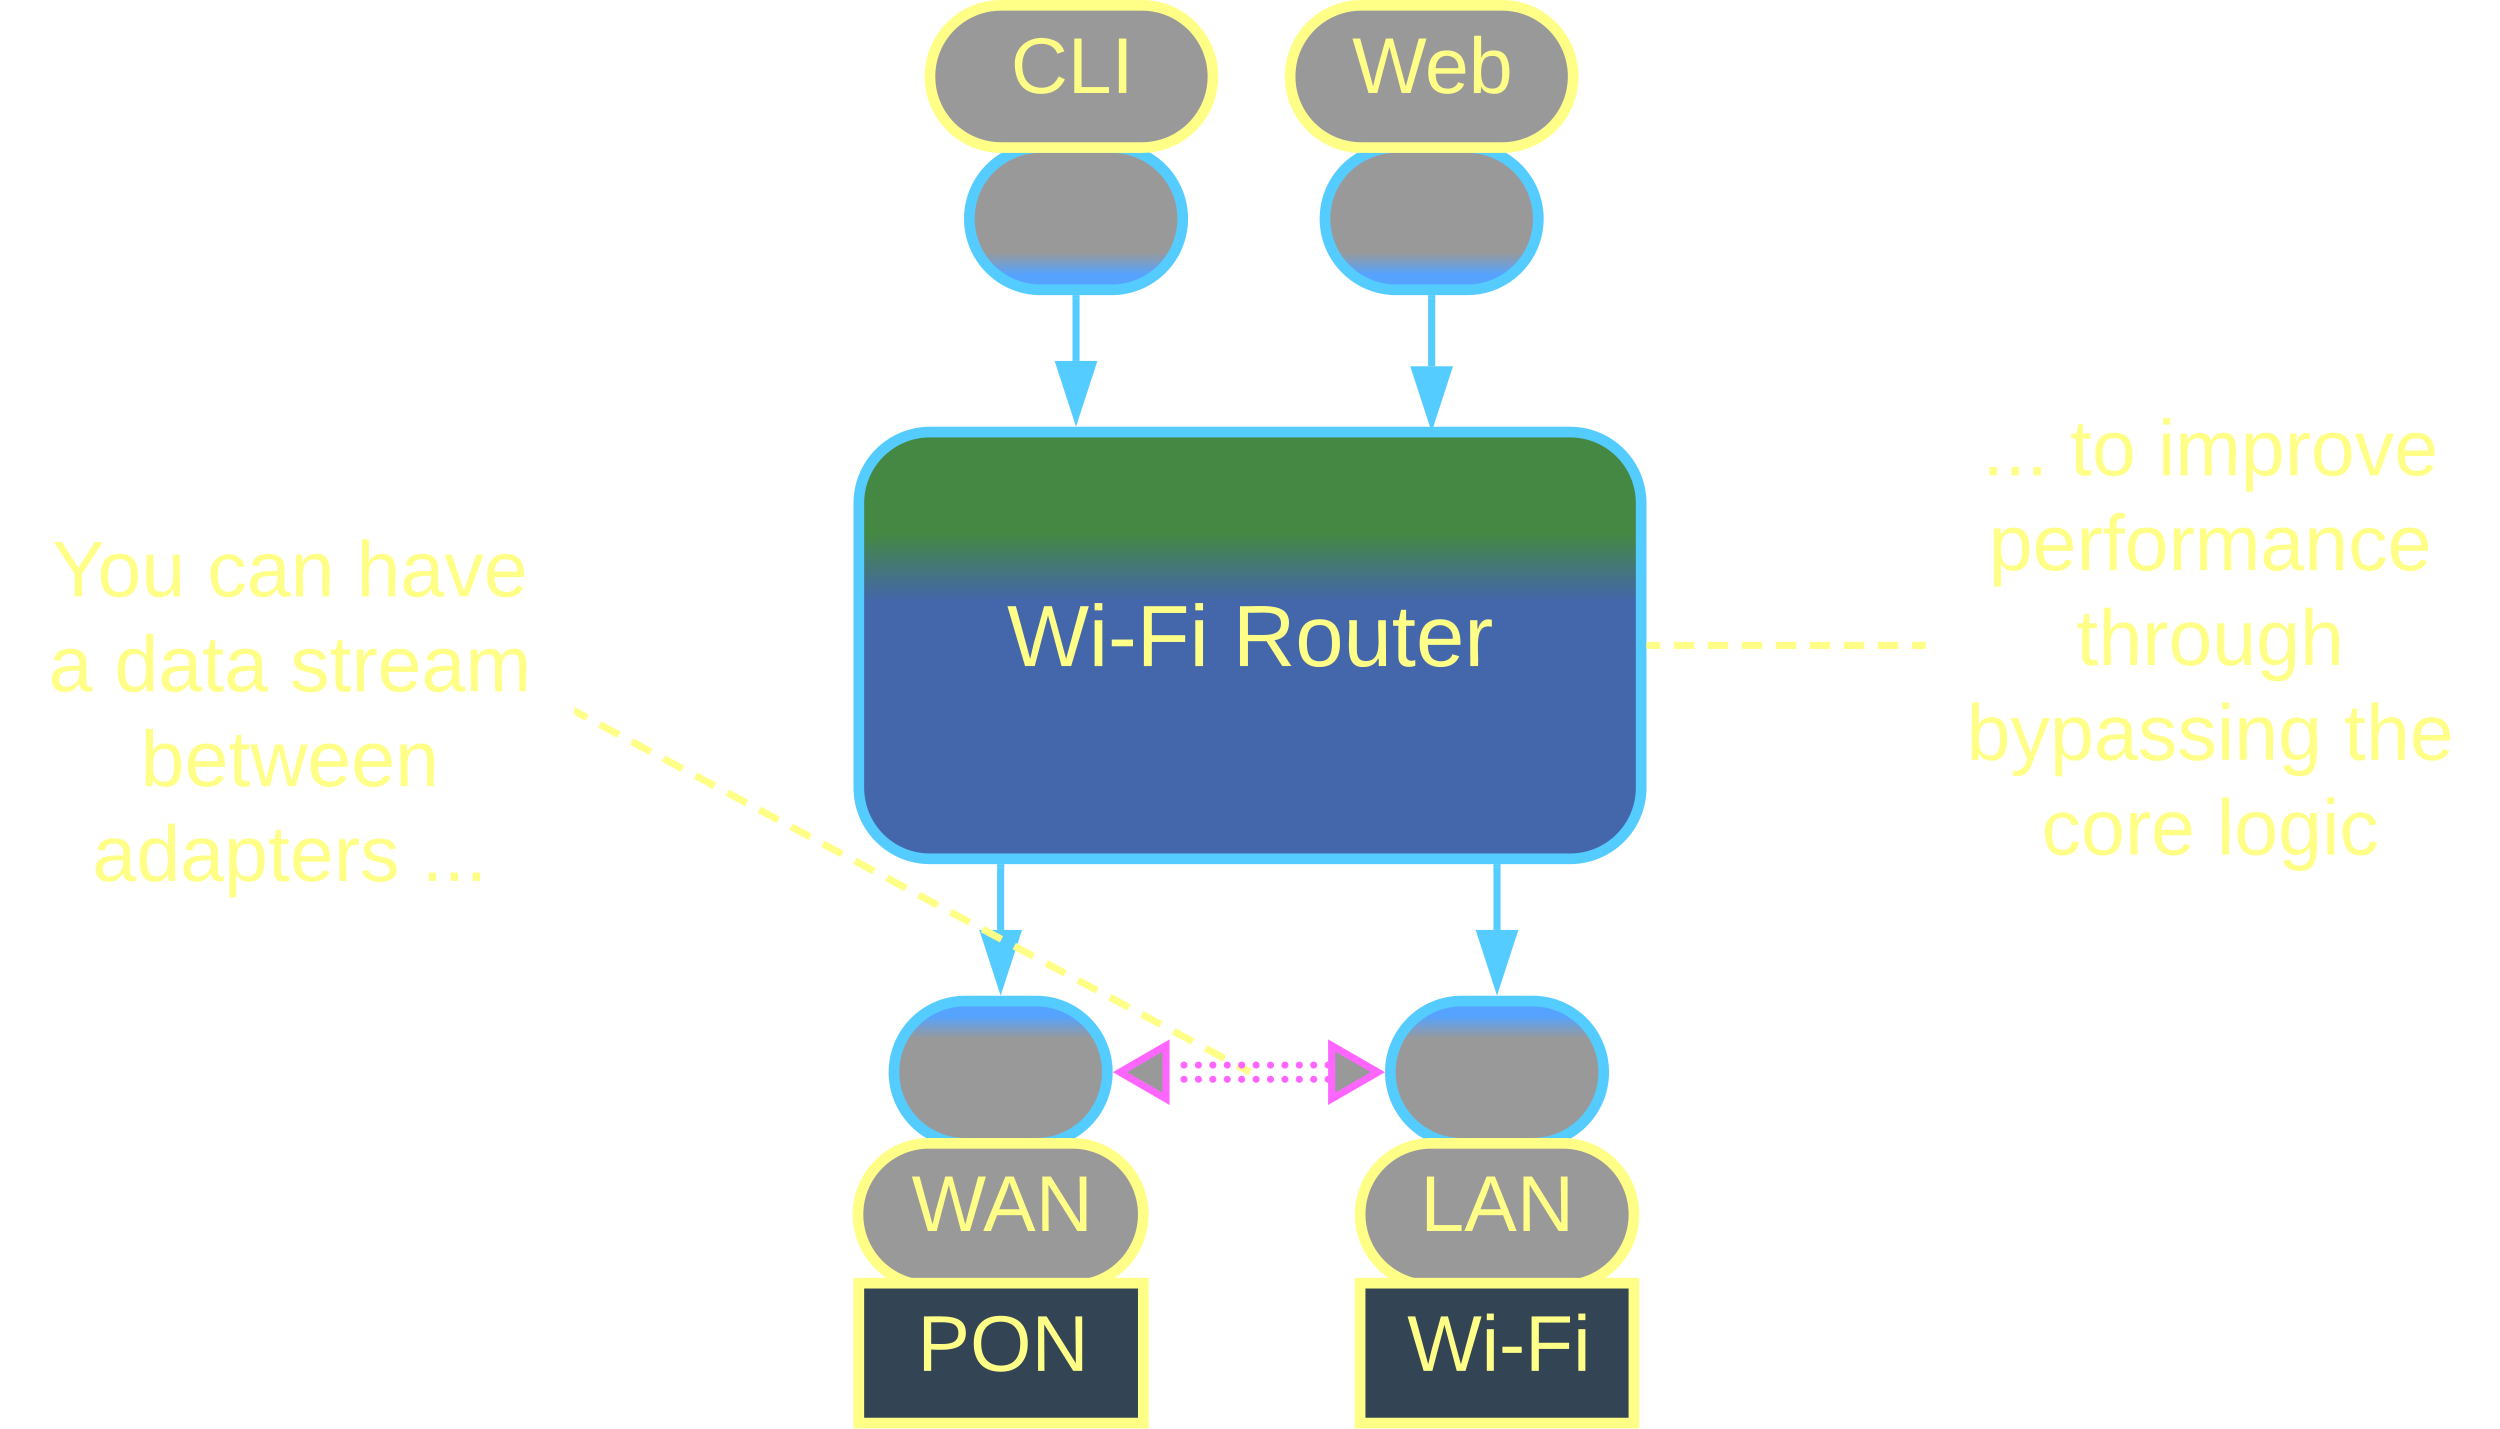
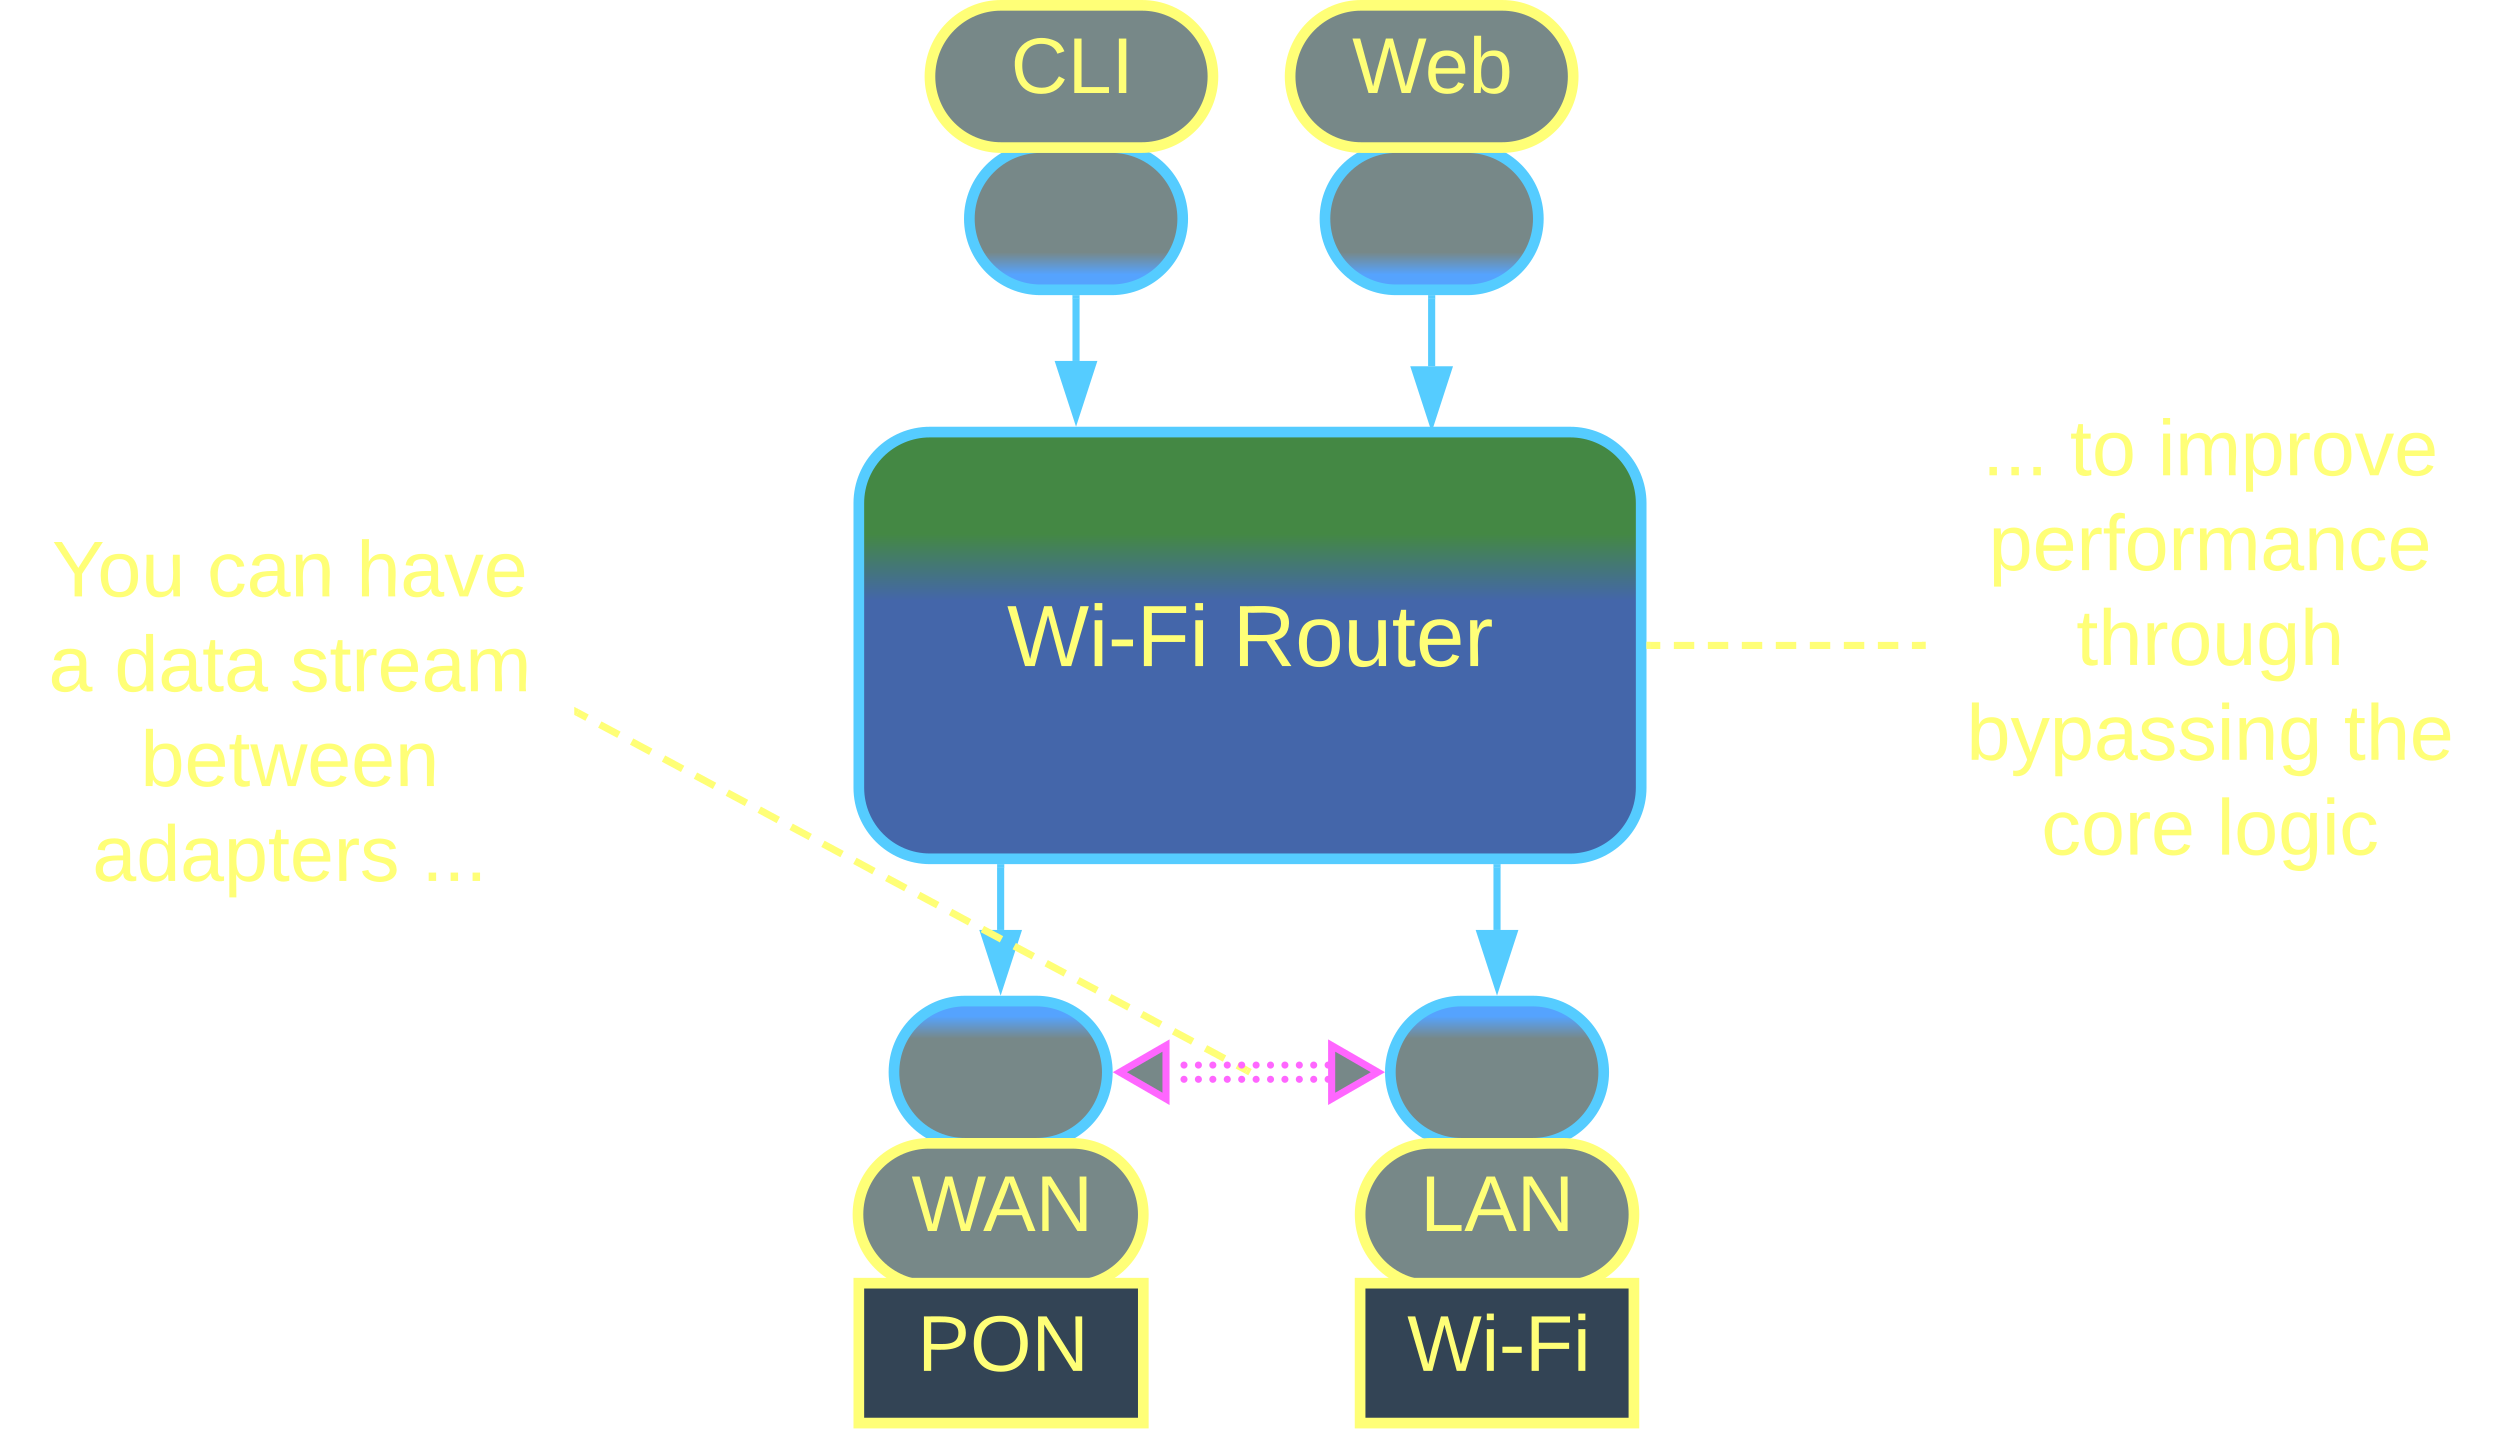
<svg xmlns="http://www.w3.org/2000/svg" xmlns:ns1="lucid" xmlns:xlink="http://www.w3.org/1999/xlink" width="703" height="401.67">
  <g transform="translate(-318.5 -378.5)" ns1:page-tab-id="0_0">
    <path d="M560 520a20 20 0 0 1 20-20h180a20 20 0 0 1 20 20v80a20 20 0 0 1-20 20H580a20 20 0 0 1-20-20z" stroke="#5cf" stroke-width="3" fill="url(#a)" />
    <use xlink:href="#b" transform="matrix(1,0,0,1,565,505) translate(36.65741 60.80556)" />
    <use xlink:href="#c" transform="matrix(1,0,0,1,565,505) translate(100.1451 60.80556)" />
    <path d="M599.88 622.5V640" stroke="#5cf" stroke-width="2" fill="none" />
    <path d="M600.86 622.53h-1.96v-1.03h1.96z" stroke="#5cf" stroke-width=".05" fill="#5cf" />
    <path d="M599.88 655.26L595.25 641h9.27z" stroke="#5cf" stroke-width="2" fill="#5cf" />
    <path d="M739.46 622.5V640" stroke="#5cf" stroke-width="2" fill="none" />
    <path d="M740.44 622.53h-1.95v-1.03h1.94z" stroke="#5cf" stroke-width=".05" fill="#5cf" />
    <path d="M739.46 655.26L734.83 641h9.27z" stroke="#5cf" stroke-width="2" fill="#5cf" />
    <path d="M569.88 680a20 20 0 0 1 20-20h20a20 20 0 0 1 20 20 20 20 0 0 1-20 20h-20a20 20 0 0 1-20-20z" stroke="#5cf" stroke-width="3" fill="url(#d)" transform="matrix(-1,1.2246467991473532e-16,-1.2246467991473532e-16,-1,1199.761,1360)" />
    <path d="M709.46 680a20 20 0 0 1 20-20h20a20 20 0 0 1 20 20 20 20 0 0 1-20 20h-20a20 20 0 0 1-20-20z" stroke="#5cf" stroke-width="3" fill="url(#e)" transform="matrix(-1,1.2246467991473532e-16,-1.2246467991473532e-16,-1,1478.925,1360)" />
-     <path d="M640 720a20 20 0 0 1-20 20h-40.24a20 20 0 0 1-20-20 20 20 0 0 1 20-20H620a20 20 0 0 1 20 20z" stroke="#ff8" stroke-width="3" fill="#999" />
+     <path d="M640 720a20 20 0 0 1-20 20h-40.24a20 20 0 0 1-20-20 20 20 0 0 1 20-20H620a20 20 0 0 1 20 20z" stroke="#ff7" stroke-width="3" fill="#788" />
    <use xlink:href="#f" transform="matrix(1,-2.4492935982947064e-16,2.4492935982947064e-16,1,564.761,705) translate(10.04204 19.65278)" />
-     <path d="M777.97 720a20 20 0 0 1-20 20h-37a20 20 0 0 1-20-20 20 20 0 0 1 20-20h37a20 20 0 0 1 20 20z" stroke="#ff8" stroke-width="3" fill="#999" />
+     <path d="M777.97 720a20 20 0 0 1-20 20h-37a20 20 0 0 1-20-20 20 20 0 0 1 20-20h37a20 20 0 0 1 20 20z" stroke="#ff7" stroke-width="3" fill="#788" />
    <use xlink:href="#g" transform="matrix(1,-2.4492935982947064e-16,2.4492935982947064e-16,1,705.956,705) translate(11.93093 19.65278)" />
    <path d="M591.08 440a20 20 0 0 1 20-20h20a20 20 0 0 1 20 20 20 20 0 0 1-20 20h-20a20 20 0 0 1-20-20z" stroke="#5cf" stroke-width="3" fill="url(#h)" />
-     <path d="M580 400a20 20 0 0 1 20-20h39.58a20 20 0 0 1 20 20 20 20 0 0 1-20 20H600a20 20 0 0 1-20-20z" stroke="#ff8" stroke-width="3" fill="#999" />
+     <path d="M580 400a20 20 0 0 1 20-20h39.58a20 20 0 0 1 20 20 20 20 0 0 1-20 20H600a20 20 0 0 1-20-20z" stroke="#ff7" stroke-width="3" fill="#788" />
    <use xlink:href="#i" transform="matrix(1,0,0,1,585,385) translate(17.75191 19.65278)" />
    <path d="M621.08 462.5V480" stroke="#5cf" stroke-width="2" fill="none" />
    <path d="M622.05 462.53h-1.95v-1.03h1.95z" stroke="#5cf" stroke-width=".05" fill="#5cf" />
    <path d="M621.08 495.26L616.44 481h9.27z" stroke="#5cf" stroke-width="2" fill="#5cf" />
-     <path d="M560 739.33h80v39.34h-80z" stroke="#ff8" stroke-width="3" fill="#345" />
+     <path d="M560 739.33h80v39.34h-80z" stroke="#ff7" stroke-width="3" fill="#345" />
    <use xlink:href="#j" transform="matrix(1,0,0,1,565,744.3333) translate(11.45679 19.65278)" />
-     <path d="M700.96 739.33h77v39.34h-77z" stroke="#ff8" stroke-width="3" fill="#345" />
+     <path d="M700.96 739.33h77v39.34h-77z" stroke="#ff7" stroke-width="3" fill="#345" />
    <use xlink:href="#k" transform="matrix(1,0,0,1,705.956,744.3333) translate(8.228395 19.65278)" />
-     <path d="M320 506a6 6 0 0 1 6-6h148a6 6 0 0 1 6 6v148a6 6 0 0 1-6 6H326a6 6 0 0 1-6-6z" stroke="#ff8" stroke-opacity="0" stroke-width="3" fill="#999" fill-opacity="0" />
+     <path d="M320 506a6 6 0 0 1 6-6h148a6 6 0 0 1 6 6v148a6 6 0 0 1-6 6H326a6 6 0 0 1-6-6z" stroke="#ff7" stroke-opacity="0" stroke-width="3" fill="#788" fill-opacity="0" />
    <use xlink:href="#l" transform="matrix(1,0,0,1,325,505) translate(8.117284 41.21528)" />
    <use xlink:href="#m" transform="matrix(1,0,0,1,325,505) translate(51.75926 41.21528)" />
    <use xlink:href="#n" transform="matrix(1,0,0,1,325,505) translate(93.73457 41.21528)" />
    <use xlink:href="#o" transform="matrix(1,0,0,1,325,505) translate(7.160494 67.88194)" />
    <use xlink:href="#p" transform="matrix(1,0,0,1,325,505) translate(25.67901 67.88194)" />
    <use xlink:href="#q" transform="matrix(1,0,0,1,325,505) translate(75.06173 67.88194)" />
    <use xlink:href="#r" transform="matrix(1,0,0,1,325,505) translate(33.05556 94.54861)" />
    <use xlink:href="#s" transform="matrix(1,0,0,1,325,505) translate(19.47531 121.2153)" />
    <use xlink:href="#t" transform="matrix(1,0,0,1,325,505) translate(112.0062 121.2153)" />
-     <path d="M480.88 578.87l2.7 1.44m3.58 1.93l5.38 2.87m3.58 1.92l5.38 2.88m3.58 1.9l5.38 2.9m3.6 1.9l5.37 2.88m3.58 1.92l5.4 2.88m3.58 1.9l5.37 2.9m3.6 1.9l5.37 2.88m3.58 1.92l5.38 2.88m3.6 1.9l5.36 2.9m3.6 1.9l5.37 2.88m3.6 1.92l5.37 2.88m3.6 1.9l5.36 2.9m3.6 1.9l5.37 2.88m3.58 1.92l5.38 2.87m3.6 1.93l5.37 2.88m3.58 1.92L627 657m3.57 1.92l5.38 2.87m3.6 1.9l5.37 2.9m3.58 1.9l5.38 2.88m3.6 1.92l5.36 2.87m3.6 1.92l2.68 1.43" stroke="#ff8" stroke-width="2" fill="none" />
-     <path d="M481.36 578.02l-.92 1.72-.44-.23v-2.2z" stroke="#ff8" stroke-width=".05" fill="#ff8" />
-     <path d="M669.1 679.52l.9.48" stroke="#ff8" stroke-width="2" fill="none" />
+     <path d="M480.88 578.87l2.7 1.44m3.58 1.93l5.38 2.87m3.58 1.92l5.38 2.88m3.58 1.9l5.38 2.9m3.6 1.9l5.37 2.88m3.58 1.92l5.4 2.88m3.58 1.9l5.37 2.9m3.6 1.9l5.37 2.88m3.58 1.92l5.38 2.88m3.6 1.9l5.36 2.9m3.6 1.9l5.37 2.88m3.6 1.92l5.37 2.88m3.6 1.9l5.36 2.9m3.6 1.9l5.37 2.88m3.58 1.92l5.38 2.87m3.6 1.93l5.37 2.88m3.58 1.92L627 657m3.57 1.92l5.38 2.87m3.6 1.9l5.37 2.9m3.58 1.9l5.38 2.88m3.6 1.92l5.36 2.87m3.6 1.92l2.68 1.43" stroke="#ff7" stroke-width="2" fill="none" />
+     <path d="M481.36 578.02l-.92 1.72-.44-.23v-2.2z" stroke="#ff7" stroke-width=".05" fill="#ff7" />
+     <path d="M669.1 679.52l.9.48" stroke="#ff7" stroke-width="2" fill="none" />
    <path d="M690.97 682a1 1 0 0 1 1-1 1 1 0 0 1 1 1 1 1 0 0 1-1 1 1 1 0 0 1-1-1m-4.06 0a1 1 0 0 1 1-1 1 1 0 0 1 1 1 1 1 0 0 1-1 1 1 1 0 0 1-1-1m-4.04 0a1 1 0 0 1 1-1 1 1 0 0 1 1 1 1 1 0 0 1-1 1 1 1 0 0 1-1-1m-4.05 0a1 1 0 0 1 1-1 1 1 0 0 1 1 1 1 1 0 0 1-1 1 1 1 0 0 1-1-1m-4.05 0a1 1 0 0 1 1-1 1 1 0 0 1 1 1 1 1 0 0 1-1 1 1 1 0 0 1-1-1m-4.05 0a1 1 0 0 1 1-1 1 1 0 0 1 1 1 1 1 0 0 1-1 1 1 1 0 0 1-1-1m-4.06 0a1 1 0 0 1 1-1 1 1 0 0 1 1 1 1 1 0 0 1-1 1 1 1 0 0 1-1-1m-4.05 0a1 1 0 0 1 1-1 1 1 0 0 1 1 1 1 1 0 0 1-1 1 1 1 0 0 1-1-1m-4.06 0a1 1 0 0 1 1-1 1 1 0 0 1 1 1 1 1 0 0 1-1 1 1 1 0 0 1-1-1m-4.06 0a1 1 0 0 1 1-1 1 1 0 0 1 1 1 1 1 0 0 1-1 1 1 1 0 0 1-1-1m-4.05 0a1 1 0 0 1 1-1 1 1 0 0 1 1 1 1 1 0 0 1-1 1 1 1 0 0 1-1-1M690.97 678a1 1 0 0 1 1-1 1 1 0 0 1 1 1 1 1 0 0 1-1 1 1 1 0 0 1-1-1m-4.06 0a1 1 0 0 1 1-1 1 1 0 0 1 1 1 1 1 0 0 1-1 1 1 1 0 0 1-1-1m-4.04 0a1 1 0 0 1 1-1 1 1 0 0 1 1 1 1 1 0 0 1-1 1 1 1 0 0 1-1-1m-4.05 0a1 1 0 0 1 1-1 1 1 0 0 1 1 1 1 1 0 0 1-1 1 1 1 0 0 1-1-1m-4.05 0a1 1 0 0 1 1-1 1 1 0 0 1 1 1 1 1 0 0 1-1 1 1 1 0 0 1-1-1m-4.05 0a1 1 0 0 1 1-1 1 1 0 0 1 1 1 1 1 0 0 1-1 1 1 1 0 0 1-1-1m-4.06 0a1 1 0 0 1 1-1 1 1 0 0 1 1 1 1 1 0 0 1-1 1 1 1 0 0 1-1-1m-4.05 0a1 1 0 0 1 1-1 1 1 0 0 1 1 1 1 1 0 0 1-1 1 1 1 0 0 1-1-1m-4.06 0a1 1 0 0 1 1-1 1 1 0 0 1 1 1 1 1 0 0 1-1 1 1 1 0 0 1-1-1m-4.06 0a1 1 0 0 1 1-1 1 1 0 0 1 1 1 1 1 0 0 1-1 1 1 1 0 0 1-1-1m-4.05 0a1 1 0 0 1 1-1 1 1 0 0 1 1 1 1 1 0 0 1-1 1 1 1 0 0 1-1-1" fill="#f6f" />
-     <path d="M705.96 680l-13 7.5v-15zM633.4 680l12.98-7.5v15z" stroke="#f6f" stroke-width="2" fill="#999" />
+     <path d="M705.96 680l-13 7.5v-15zM633.4 680l12.98-7.5v15z" stroke="#f6f" stroke-width="2" fill="#788" />
    <path d="M691.08 440a20 20 0 0 1 20-20h20a20 20 0 0 1 20 20 20 20 0 0 1-20 20h-20a20 20 0 0 1-20-20z" stroke="#5cf" stroke-width="3" fill="url(#u)" />
-     <path d="M681.28 400a20 20 0 0 1 20-20h39.6a20 20 0 0 1 20 20 20 20 0 0 1-20 20h-39.6a20 20 0 0 1-20-20z" stroke="#ff8" stroke-width="3" fill="#999" />
+     <path d="M681.28 400a20 20 0 0 1 20-20h39.6a20 20 0 0 1 20 20 20 20 0 0 1-20 20h-39.6a20 20 0 0 1-20-20z" stroke="#ff7" stroke-width="3" fill="#788" />
    <use xlink:href="#v" transform="matrix(1,0,0,1,686.2844,385) translate(12.41241 19.65278)" />
    <path d="M721.08 462.5v19" stroke="#5cf" stroke-width="2" fill="none" />
    <path d="M722.05 462.53h-1.95v-1.03h1.95z" stroke="#5cf" stroke-width=".05" fill="#5cf" />
    <path d="M721.08 496.76l-4.64-14.26h9.27z" stroke="#5cf" stroke-width="2" fill="#5cf" />
-     <path d="M860 486a6 6 0 0 1 6-6h148a6 6 0 0 1 6 6v148a6 6 0 0 1-6 6H866a6 6 0 0 1-6-6z" stroke="#ff8" stroke-opacity="0" stroke-width="3" fill="#999" fill-opacity="0" />
+     <path d="M860 486a6 6 0 0 1 6-6h148a6 6 0 0 1 6 6v148a6 6 0 0 1-6 6H866a6 6 0 0 1-6-6z" stroke="#ff7" stroke-opacity="0" stroke-width="3" fill="#788" fill-opacity="0" />
    <g>
      <use xlink:href="#w" transform="matrix(1,0,0,1,865,485) translate(10.89506 27.15278)" />
      <use xlink:href="#x" transform="matrix(1,0,0,1,865,485) translate(35.58642 27.15278)" />
      <use xlink:href="#y" transform="matrix(1,0,0,1,865,485) translate(60.27778 27.15278)" />
      <use xlink:href="#z" transform="matrix(1,0,0,1,865,485) translate(12.74691 53.81944)" />
      <use xlink:href="#A" transform="matrix(1,0,0,1,865,485) translate(37.37654 80.48611)" />
      <use xlink:href="#B" transform="matrix(1,0,0,1,865,485) translate(6.512346 107.1528)" />
      <use xlink:href="#C" transform="matrix(1,0,0,1,865,485) translate(112.6235 107.1528)" />
      <use xlink:href="#D" transform="matrix(1,0,0,1,865,485) translate(27.56173 133.8194)" />
      <use xlink:href="#E" transform="matrix(1,0,0,1,865,485) translate(76.88272 133.8194)" />
    </g>
-     <path d="M782.5 560h2.87m3.82 0h5.73m3.83 0h5.73m3.82 0h5.74m3.82 0h5.74m3.82 0h5.74m3.83 0h5.74m3.83 0h5.74m3.83 0H859" stroke="#ff8" stroke-width="2" fill="none" />
-     <path d="M782.53 560.98h-1.03V559h1.03zM860 560.98h-1.03V559H860z" stroke="#ff8" stroke-width=".05" fill="#ff8" />
+     <path d="M782.5 560h2.87m3.82 0h5.73m3.83 0h5.73m3.82 0h5.74m3.82 0h5.74m3.82 0h5.74m3.83 0h5.74m3.83 0h5.74m3.83 0H859" stroke="#ff7" stroke-width="2" fill="none" />
+     <path d="M782.53 560.98h-1.03V559h1.03zM860 560.98h-1.03V559H860z" stroke="#ff7" stroke-width=".05" fill="#ff7" />
    <defs>
      <linearGradient gradientUnits="userSpaceOnUse" id="a" x1="560" y1="500" x2="560" y2="620">
        <stop offset="23.91%" stop-color="#484" />
        <stop offset="39.49%" stop-color="#46a" />
      </linearGradient>
-       <path d="M266 0h-40l-56-210L115 0H75L2-248h35L96-30l15-64 43-154h32l59 218 59-218h35" id="F" fill="#ff8" />
-       <path d="M24-231v-30h32v30H24zM24 0v-190h32V0H24" id="G" fill="#ff8" />
-       <path d="M16-82v-28h88v28H16" id="H" fill="#ff8" />
-       <path d="M63-220v92h138v28H63V0H30v-248h175v28H63" id="I" fill="#ff8" />
+       <path d="M266 0h-40l-56-210L115 0H75L2-248h35L96-30l15-64 43-154h32l59 218 59-218h35" id="F" fill="#ff7" />
+       <path d="M24-231v-30h32v30H24zM24 0v-190h32V0H24" id="G" fill="#ff7" />
+       <path d="M16-82v-28h88v28H16" id="H" fill="#ff7" />
+       <path d="M63-220v92h138v28H63V0H30v-248h175v28H63" id="I" fill="#ff7" />
      <g id="b">
        <use transform="matrix(0.06790123,0,0,0.06790123,0,0)" xlink:href="#F" />
        <use transform="matrix(0.06790123,0,0,0.06790123,23.01852,0)" xlink:href="#G" />
        <use transform="matrix(0.06790123,0,0,0.06790123,28.38272,0)" xlink:href="#H" />
        <use transform="matrix(0.06790123,0,0,0.06790123,36.46296,0)" xlink:href="#I" />
        <use transform="matrix(0.06790123,0,0,0.06790123,51.33333,0)" xlink:href="#G" />
      </g>
-       <path d="M233-177c-1 41-23 64-60 70L243 0h-38l-65-103H63V0H30v-248c88 3 205-21 203 71zM63-129c60-2 137 13 137-47 0-61-80-42-137-45v92" id="J" fill="#ff8" />
-       <path d="M100-194c62-1 85 37 85 99 1 63-27 99-86 99S16-35 15-95c0-66 28-99 85-99zM99-20c44 1 53-31 53-75 0-43-8-75-51-75s-53 32-53 75 10 74 51 75" id="K" fill="#ff8" />
-       <path d="M84 4C-5 8 30-112 23-190h32v120c0 31 7 50 39 49 72-2 45-101 50-169h31l1 190h-30c-1-10 1-25-2-33-11 22-28 36-60 37" id="L" fill="#ff8" />
-       <path d="M59-47c-2 24 18 29 38 22v24C64 9 27 4 27-40v-127H5v-23h24l9-43h21v43h35v23H59v120" id="M" fill="#ff8" />
-       <path d="M100-194c63 0 86 42 84 106H49c0 40 14 67 53 68 26 1 43-12 49-29l28 8c-11 28-37 45-77 45C44 4 14-33 15-96c1-61 26-98 85-98zm52 81c6-60-76-77-97-28-3 7-6 17-6 28h103" id="N" fill="#ff8" />
-       <path d="M114-163C36-179 61-72 57 0H25l-1-190h30c1 12-1 29 2 39 6-27 23-49 58-41v29" id="O" fill="#ff8" />
+       <path d="M233-177c-1 41-23 64-60 70L243 0h-38l-65-103H63V0H30v-248c88 3 205-21 203 71zM63-129c60-2 137 13 137-47 0-61-80-42-137-45v92" id="J" fill="#ff7" />
+       <path d="M100-194c62-1 85 37 85 99 1 63-27 99-86 99S16-35 15-95c0-66 28-99 85-99zM99-20c44 1 53-31 53-75 0-43-8-75-51-75s-53 32-53 75 10 74 51 75" id="K" fill="#ff7" />
+       <path d="M84 4C-5 8 30-112 23-190h32v120c0 31 7 50 39 49 72-2 45-101 50-169h31l1 190h-30c-1-10 1-25-2-33-11 22-28 36-60 37" id="L" fill="#ff7" />
+       <path d="M59-47c-2 24 18 29 38 22v24C64 9 27 4 27-40v-127H5v-23h24l9-43h21v43h35v23H59v120" id="M" fill="#ff7" />
+       <path d="M100-194c63 0 86 42 84 106H49c0 40 14 67 53 68 26 1 43-12 49-29l28 8c-11 28-37 45-77 45C44 4 14-33 15-96c1-61 26-98 85-98zm52 81c6-60-76-77-97-28-3 7-6 17-6 28h103" id="N" fill="#ff7" />
+       <path d="M114-163C36-179 61-72 57 0H25l-1-190h30c1 12-1 29 2 39 6-27 23-49 58-41v29" id="O" fill="#ff7" />
      <g id="c">
        <use transform="matrix(0.06790123,0,0,0.06790123,0,0)" xlink:href="#J" />
        <use transform="matrix(0.06790123,0,0,0.06790123,17.58642,0)" xlink:href="#K" />
        <use transform="matrix(0.06790123,0,0,0.06790123,31.16667,0)" xlink:href="#L" />
        <use transform="matrix(0.06790123,0,0,0.06790123,44.74691,0)" xlink:href="#M" />
        <use transform="matrix(0.06790123,0,0,0.06790123,51.53704,0)" xlink:href="#N" />
        <use transform="matrix(0.06790123,0,0,0.06790123,65.11728,0)" xlink:href="#O" />
      </g>
      <linearGradient gradientUnits="userSpaceOnUse" id="d" x1="569.88" y1="660" x2="569.88" y2="700">
-         <stop offset="73.57%" stop-color="#999" />
+         <stop offset="73.57%" stop-color="#788" />
        <stop offset="89.29%" stop-color="#55a3fe" />
      </linearGradient>
      <linearGradient gradientUnits="userSpaceOnUse" id="e" x1="709.46" y1="660" x2="709.46" y2="700">
-         <stop offset="73.57%" stop-color="#999" />
-         <stop offset="89.29%" stop-color="#55a3fe" />
-       </linearGradient>
-       <path d="M205 0l-28-72H64L36 0H1l101-248h38L239 0h-34zm-38-99l-47-123c-12 45-31 82-46 123h93" id="P" fill="#ff8" />
-       <path d="M190 0L58-211 59 0H30v-248h39L202-35l-2-213h31V0h-41" id="Q" fill="#ff8" />
+         <stop offset="73.57%" stop-color="#788" />
+         <stop offset="89.29%" stop-color="#55a3fe" />
+       </linearGradient>
+       <path d="M205 0l-28-72H64L36 0H1l101-248h38L239 0h-34zm-38-99l-47-123c-12 45-31 82-46 123h93" id="P" fill="#ff7" />
+       <path d="M190 0L58-211 59 0H30v-248h39L202-35l-2-213h31V0h-41" id="Q" fill="#ff7" />
      <g id="f">
        <use transform="matrix(0.0617284,0,0,0.0617284,0,0)" xlink:href="#F" />
        <use transform="matrix(0.0617284,0,0,0.0617284,20.12346,0)" xlink:href="#P" />
        <use transform="matrix(0.0617284,0,0,0.0617284,34.93827,0)" xlink:href="#Q" />
      </g>
-       <path d="M30 0v-248h33v221h125V0H30" id="R" fill="#ff8" />
+       <path d="M30 0v-248h33v221h125V0H30" id="R" fill="#ff7" />
      <g id="g">
        <use transform="matrix(0.0617284,0,0,0.0617284,0,0)" xlink:href="#R" />
        <use transform="matrix(0.0617284,0,0,0.0617284,12.34568,0)" xlink:href="#P" />
        <use transform="matrix(0.0617284,0,0,0.0617284,27.16049,0)" xlink:href="#Q" />
      </g>
      <linearGradient gradientUnits="userSpaceOnUse" id="h" x1="591.08" y1="420" x2="591.08" y2="460">
-         <stop offset="73.57%" stop-color="#999" />
-         <stop offset="89.29%" stop-color="#55a3fe" />
-       </linearGradient>
-       <path d="M212-179c-10-28-35-45-73-45-59 0-87 40-87 99 0 60 29 101 89 101 43 0 62-24 78-52l27 14C228-24 195 4 139 4 59 4 22-46 18-125c-6-104 99-153 187-111 19 9 31 26 39 46" id="S" fill="#ff8" />
-       <path d="M33 0v-248h34V0H33" id="T" fill="#ff8" />
+         <stop offset="73.57%" stop-color="#788" />
+         <stop offset="89.29%" stop-color="#55a3fe" />
+       </linearGradient>
+       <path d="M212-179c-10-28-35-45-73-45-59 0-87 40-87 99 0 60 29 101 89 101 43 0 62-24 78-52l27 14C228-24 195 4 139 4 59 4 22-46 18-125c-6-104 99-153 187-111 19 9 31 26 39 46" id="S" fill="#ff7" />
+       <path d="M33 0v-248h34V0H33" id="T" fill="#ff7" />
      <g id="i">
        <use transform="matrix(0.0617284,0,0,0.0617284,0,0)" xlink:href="#S" />
        <use transform="matrix(0.0617284,0,0,0.0617284,15.98765,0)" xlink:href="#R" />
        <use transform="matrix(0.0617284,0,0,0.0617284,28.33333,0)" xlink:href="#T" />
      </g>
-       <path d="M30-248c87 1 191-15 191 75 0 78-77 80-158 76V0H30v-248zm33 125c57 0 124 11 124-50 0-59-68-47-124-48v98" id="U" fill="#ff8" />
-       <path d="M140-251c81 0 123 46 123 126C263-46 219 4 140 4 59 4 17-45 17-125s42-126 123-126zm0 227c63 0 89-41 89-101s-29-99-89-99c-61 0-89 39-89 99S79-25 140-24" id="V" fill="#ff8" />
+       <path d="M30-248c87 1 191-15 191 75 0 78-77 80-158 76V0H30v-248zm33 125c57 0 124 11 124-50 0-59-68-47-124-48v98" id="U" fill="#ff7" />
+       <path d="M140-251c81 0 123 46 123 126C263-46 219 4 140 4 59 4 17-45 17-125s42-126 123-126zm0 227c63 0 89-41 89-101s-29-99-89-99c-61 0-89 39-89 99S79-25 140-24" id="V" fill="#ff7" />
      <g id="j">
        <use transform="matrix(0.0617284,0,0,0.0617284,0,0)" xlink:href="#U" />
        <use transform="matrix(0.0617284,0,0,0.0617284,14.81481,0)" xlink:href="#V" />
        <use transform="matrix(0.0617284,0,0,0.0617284,32.09877,0)" xlink:href="#Q" />
      </g>
      <g id="k">
        <use transform="matrix(0.0617284,0,0,0.0617284,0,0)" xlink:href="#F" />
        <use transform="matrix(0.0617284,0,0,0.0617284,20.92593,0)" xlink:href="#G" />
        <use transform="matrix(0.0617284,0,0,0.0617284,25.80247,0)" xlink:href="#H" />
        <use transform="matrix(0.0617284,0,0,0.0617284,33.14815,0)" xlink:href="#I" />
        <use transform="matrix(0.0617284,0,0,0.0617284,46.66667,0)" xlink:href="#G" />
      </g>
-       <path d="M137-103V0h-34v-103L8-248h37l75 118 75-118h37" id="W" fill="#ff8" />
+       <path d="M137-103V0h-34v-103L8-248h37l75 118 75-118h37" id="W" fill="#ff7" />
      <g id="l">
        <use transform="matrix(0.0617284,0,0,0.0617284,0,0)" xlink:href="#W" />
        <use transform="matrix(0.0617284,0,0,0.0617284,12.77778,0)" xlink:href="#K" />
        <use transform="matrix(0.0617284,0,0,0.0617284,25.12346,0)" xlink:href="#L" />
      </g>
-       <path d="M96-169c-40 0-48 33-48 73s9 75 48 75c24 0 41-14 43-38l32 2c-6 37-31 61-74 61-59 0-76-41-82-99-10-93 101-131 147-64 4 7 5 14 7 22l-32 3c-4-21-16-35-41-35" id="X" fill="#ff8" />
-       <path d="M141-36C126-15 110 5 73 4 37 3 15-17 15-53c-1-64 63-63 125-63 3-35-9-54-41-54-24 1-41 7-42 31l-33-3c5-37 33-52 76-52 45 0 72 20 72 64v82c-1 20 7 32 28 27v20c-31 9-61-2-59-35zM48-53c0 20 12 33 32 33 41-3 63-29 60-74-43 2-92-5-92 41" id="Y" fill="#ff8" />
-       <path d="M117-194c89-4 53 116 60 194h-32v-121c0-31-8-49-39-48C34-167 62-67 57 0H25l-1-190h30c1 10-1 24 2 32 11-22 29-35 61-36" id="Z" fill="#ff8" />
+       <path d="M96-169c-40 0-48 33-48 73s9 75 48 75c24 0 41-14 43-38l32 2c-6 37-31 61-74 61-59 0-76-41-82-99-10-93 101-131 147-64 4 7 5 14 7 22l-32 3c-4-21-16-35-41-35" id="X" fill="#ff7" />
+       <path d="M141-36C126-15 110 5 73 4 37 3 15-17 15-53c-1-64 63-63 125-63 3-35-9-54-41-54-24 1-41 7-42 31l-33-3c5-37 33-52 76-52 45 0 72 20 72 64v82c-1 20 7 32 28 27v20c-31 9-61-2-59-35zM48-53c0 20 12 33 32 33 41-3 63-29 60-74-43 2-92-5-92 41" id="Y" fill="#ff7" />
+       <path d="M117-194c89-4 53 116 60 194h-32v-121c0-31-8-49-39-48C34-167 62-67 57 0H25l-1-190h30c1 10-1 24 2 32 11-22 29-35 61-36" id="Z" fill="#ff7" />
      <g id="m">
        <use transform="matrix(0.0617284,0,0,0.0617284,0,0)" xlink:href="#X" />
        <use transform="matrix(0.0617284,0,0,0.0617284,11.11111,0)" xlink:href="#Y" />
        <use transform="matrix(0.0617284,0,0,0.0617284,23.45679,0)" xlink:href="#Z" />
      </g>
-       <path d="M106-169C34-169 62-67 57 0H25v-261h32l-1 103c12-21 28-36 61-36 89 0 53 116 60 194h-32v-121c2-32-8-49-39-48" id="aa" fill="#ff8" />
-       <path d="M108 0H70L1-190h34L89-25l56-165h34" id="ab" fill="#ff8" />
+       <path d="M106-169C34-169 62-67 57 0H25v-261h32l-1 103c12-21 28-36 61-36 89 0 53 116 60 194h-32v-121c2-32-8-49-39-48" id="aa" fill="#ff7" />
+       <path d="M108 0H70L1-190h34L89-25l56-165h34" id="ab" fill="#ff7" />
      <g id="n">
        <use transform="matrix(0.0617284,0,0,0.0617284,0,0)" xlink:href="#aa" />
        <use transform="matrix(0.0617284,0,0,0.0617284,12.34568,0)" xlink:href="#Y" />
        <use transform="matrix(0.0617284,0,0,0.0617284,24.69136,0)" xlink:href="#ab" />
        <use transform="matrix(0.0617284,0,0,0.0617284,35.80247,0)" xlink:href="#N" />
      </g>
      <use transform="matrix(0.0617284,0,0,0.0617284,0,0)" xlink:href="#Y" id="o" />
-       <path d="M85-194c31 0 48 13 60 33l-1-100h32l1 261h-30c-2-10 0-23-3-31C134-8 116 4 85 4 32 4 16-35 15-94c0-66 23-100 70-100zm9 24c-40 0-46 34-46 75 0 40 6 74 45 74 42 0 51-32 51-76 0-42-9-74-50-73" id="ac" fill="#ff8" />
+       <path d="M85-194c31 0 48 13 60 33l-1-100h32l1 261h-30c-2-10 0-23-3-31C134-8 116 4 85 4 32 4 16-35 15-94c0-66 23-100 70-100zm9 24c-40 0-46 34-46 75 0 40 6 74 45 74 42 0 51-32 51-76 0-42-9-74-50-73" id="ac" fill="#ff7" />
      <g id="p">
        <use transform="matrix(0.0617284,0,0,0.0617284,0,0)" xlink:href="#ac" />
        <use transform="matrix(0.0617284,0,0,0.0617284,12.34568,0)" xlink:href="#Y" />
        <use transform="matrix(0.0617284,0,0,0.0617284,24.69136,0)" xlink:href="#M" />
        <use transform="matrix(0.0617284,0,0,0.0617284,30.8642,0)" xlink:href="#Y" />
      </g>
-       <path d="M135-143c-3-34-86-38-87 0 15 53 115 12 119 90S17 21 10-45l28-5c4 36 97 45 98 0-10-56-113-15-118-90-4-57 82-63 122-42 12 7 21 19 24 35" id="ad" fill="#ff8" />
-       <path d="M210-169c-67 3-38 105-44 169h-31v-121c0-29-5-50-35-48C34-165 62-65 56 0H25l-1-190h30c1 10-1 24 2 32 10-44 99-50 107 0 11-21 27-35 58-36 85-2 47 119 55 194h-31v-121c0-29-5-49-35-48" id="ae" fill="#ff8" />
+       <path d="M135-143c-3-34-86-38-87 0 15 53 115 12 119 90S17 21 10-45l28-5c4 36 97 45 98 0-10-56-113-15-118-90-4-57 82-63 122-42 12 7 21 19 24 35" id="ad" fill="#ff7" />
+       <path d="M210-169c-67 3-38 105-44 169h-31v-121c0-29-5-50-35-48C34-165 62-65 56 0H25l-1-190h30c1 10-1 24 2 32 10-44 99-50 107 0 11-21 27-35 58-36 85-2 47 119 55 194h-31v-121c0-29-5-49-35-48" id="ae" fill="#ff7" />
      <g id="q">
        <use transform="matrix(0.0617284,0,0,0.0617284,0,0)" xlink:href="#ad" />
        <use transform="matrix(0.0617284,0,0,0.0617284,11.11111,0)" xlink:href="#M" />
        <use transform="matrix(0.0617284,0,0,0.0617284,17.28395,0)" xlink:href="#O" />
        <use transform="matrix(0.0617284,0,0,0.0617284,24.62963,0)" xlink:href="#N" />
        <use transform="matrix(0.0617284,0,0,0.0617284,36.97531,0)" xlink:href="#Y" />
        <use transform="matrix(0.0617284,0,0,0.0617284,49.32099,0)" xlink:href="#ae" />
      </g>
-       <path d="M115-194c53 0 69 39 70 98 0 66-23 100-70 100C84 3 66-7 56-30L54 0H23l1-261h32v101c10-23 28-34 59-34zm-8 174c40 0 45-34 45-75 0-40-5-75-45-74-42 0-51 32-51 76 0 43 10 73 51 73" id="af" fill="#ff8" />
-       <path d="M206 0h-36l-40-164L89 0H53L-1-190h32L70-26l43-164h34l41 164 42-164h31" id="ag" fill="#ff8" />
+       <path d="M115-194c53 0 69 39 70 98 0 66-23 100-70 100C84 3 66-7 56-30L54 0H23l1-261h32v101c10-23 28-34 59-34zm-8 174c40 0 45-34 45-75 0-40-5-75-45-74-42 0-51 32-51 76 0 43 10 73 51 73" id="af" fill="#ff7" />
+       <path d="M206 0h-36l-40-164L89 0H53L-1-190h32L70-26l43-164h34l41 164 42-164h31" id="ag" fill="#ff7" />
      <g id="r">
        <use transform="matrix(0.0617284,0,0,0.0617284,0,0)" xlink:href="#af" />
        <use transform="matrix(0.0617284,0,0,0.0617284,12.34568,0)" xlink:href="#N" />
        <use transform="matrix(0.0617284,0,0,0.0617284,24.69136,0)" xlink:href="#M" />
        <use transform="matrix(0.0617284,0,0,0.0617284,30.8642,0)" xlink:href="#ag" />
        <use transform="matrix(0.0617284,0,0,0.0617284,46.85185,0)" xlink:href="#N" />
        <use transform="matrix(0.0617284,0,0,0.0617284,59.19753,0)" xlink:href="#N" />
        <use transform="matrix(0.0617284,0,0,0.0617284,71.54321,0)" xlink:href="#Z" />
      </g>
-       <path d="M115-194c55 1 70 41 70 98S169 2 115 4C84 4 66-9 55-30l1 105H24l-1-265h31l2 30c10-21 28-34 59-34zm-8 174c40 0 45-34 45-75s-6-73-45-74c-42 0-51 32-51 76 0 43 10 73 51 73" id="ah" fill="#ff8" />
+       <path d="M115-194c55 1 70 41 70 98S169 2 115 4C84 4 66-9 55-30l1 105H24l-1-265h31l2 30c10-21 28-34 59-34zm-8 174c40 0 45-34 45-75s-6-73-45-74c-42 0-51 32-51 76 0 43 10 73 51 73" id="ah" fill="#ff7" />
      <g id="s">
        <use transform="matrix(0.0617284,0,0,0.0617284,0,0)" xlink:href="#Y" />
        <use transform="matrix(0.0617284,0,0,0.0617284,12.34568,0)" xlink:href="#ac" />
        <use transform="matrix(0.0617284,0,0,0.0617284,24.69136,0)" xlink:href="#Y" />
        <use transform="matrix(0.0617284,0,0,0.0617284,37.03704,0)" xlink:href="#ah" />
        <use transform="matrix(0.0617284,0,0,0.0617284,49.38272,0)" xlink:href="#M" />
        <use transform="matrix(0.0617284,0,0,0.0617284,55.55556,0)" xlink:href="#N" />
        <use transform="matrix(0.0617284,0,0,0.0617284,67.90123,0)" xlink:href="#O" />
        <use transform="matrix(0.0617284,0,0,0.0617284,75.24691,0)" xlink:href="#ad" />
      </g>
-       <path d="M33 0v-38h34V0H33" id="ai" fill="#ff8" />
+       <path d="M33 0v-38h34V0H33" id="ai" fill="#ff7" />
      <g id="t">
        <use transform="matrix(0.0617284,0,0,0.0617284,0,0)" xlink:href="#ai" />
        <use transform="matrix(0.0617284,0,0,0.0617284,6.17284,0)" xlink:href="#ai" />
        <use transform="matrix(0.0617284,0,0,0.0617284,12.34568,0)" xlink:href="#ai" />
      </g>
      <linearGradient gradientUnits="userSpaceOnUse" id="u" x1="691.08" y1="420" x2="691.08" y2="460">
-         <stop offset="73.57%" stop-color="#999" />
+         <stop offset="73.57%" stop-color="#788" />
        <stop offset="89.29%" stop-color="#55a3fe" />
      </linearGradient>
      <g id="v">
        <use transform="matrix(0.0617284,0,0,0.0617284,0,0)" xlink:href="#F" />
        <use transform="matrix(0.0617284,0,0,0.0617284,20.49383,0)" xlink:href="#N" />
        <use transform="matrix(0.0617284,0,0,0.0617284,32.83951,0)" xlink:href="#af" />
      </g>
      <g id="w">
        <use transform="matrix(0.0617284,0,0,0.0617284,0,0)" xlink:href="#ai" />
        <use transform="matrix(0.0617284,0,0,0.0617284,6.17284,0)" xlink:href="#ai" />
        <use transform="matrix(0.0617284,0,0,0.0617284,12.34568,0)" xlink:href="#ai" />
      </g>
      <g id="x">
        <use transform="matrix(0.0617284,0,0,0.0617284,0,0)" xlink:href="#M" />
        <use transform="matrix(0.0617284,0,0,0.0617284,6.17284,0)" xlink:href="#K" />
      </g>
      <g id="y">
        <use transform="matrix(0.0617284,0,0,0.0617284,0,0)" xlink:href="#G" />
        <use transform="matrix(0.0617284,0,0,0.0617284,4.876543,0)" xlink:href="#ae" />
        <use transform="matrix(0.0617284,0,0,0.0617284,23.33333,0)" xlink:href="#ah" />
        <use transform="matrix(0.0617284,0,0,0.0617284,35.67901,0)" xlink:href="#O" />
        <use transform="matrix(0.0617284,0,0,0.0617284,43.02469,0)" xlink:href="#K" />
        <use transform="matrix(0.0617284,0,0,0.0617284,55.37037,0)" xlink:href="#ab" />
        <use transform="matrix(0.0617284,0,0,0.0617284,66.48148,0)" xlink:href="#N" />
      </g>
-       <path d="M101-234c-31-9-42 10-38 44h38v23H63V0H32v-167H5v-23h27c-7-52 17-82 69-68v24" id="aj" fill="#ff8" />
+       <path d="M101-234c-31-9-42 10-38 44h38v23H63V0H32v-167H5v-23h27c-7-52 17-82 69-68v24" id="aj" fill="#ff7" />
      <g id="z">
        <use transform="matrix(0.0617284,0,0,0.0617284,0,0)" xlink:href="#ah" />
        <use transform="matrix(0.0617284,0,0,0.0617284,12.34568,0)" xlink:href="#N" />
        <use transform="matrix(0.0617284,0,0,0.0617284,24.69136,0)" xlink:href="#O" />
        <use transform="matrix(0.0617284,0,0,0.0617284,32.03704,0)" xlink:href="#aj" />
        <use transform="matrix(0.0617284,0,0,0.0617284,38.20988,0)" xlink:href="#K" />
        <use transform="matrix(0.0617284,0,0,0.0617284,50.55556,0)" xlink:href="#O" />
        <use transform="matrix(0.0617284,0,0,0.0617284,57.90123,0)" xlink:href="#ae" />
        <use transform="matrix(0.0617284,0,0,0.0617284,76.35802,0)" xlink:href="#Y" />
        <use transform="matrix(0.0617284,0,0,0.0617284,88.7037,0)" xlink:href="#Z" />
        <use transform="matrix(0.0617284,0,0,0.0617284,101.0494,0)" xlink:href="#X" />
        <use transform="matrix(0.0617284,0,0,0.0617284,112.1605,0)" xlink:href="#N" />
      </g>
-       <path d="M177-190C167-65 218 103 67 71c-23-6-38-20-44-43l32-5c15 47 100 32 89-28v-30C133-14 115 1 83 1 29 1 15-40 15-95c0-56 16-97 71-98 29-1 48 16 59 35 1-10 0-23 2-32h30zM94-22c36 0 50-32 50-73 0-42-14-75-50-75-39 0-46 34-46 75s6 73 46 73" id="ak" fill="#ff8" />
+       <path d="M177-190C167-65 218 103 67 71c-23-6-38-20-44-43l32-5c15 47 100 32 89-28v-30C133-14 115 1 83 1 29 1 15-40 15-95c0-56 16-97 71-98 29-1 48 16 59 35 1-10 0-23 2-32h30zM94-22c36 0 50-32 50-73 0-42-14-75-50-75-39 0-46 34-46 75s6 73 46 73" id="ak" fill="#ff7" />
      <g id="A">
        <use transform="matrix(0.0617284,0,0,0.0617284,0,0)" xlink:href="#M" />
        <use transform="matrix(0.0617284,0,0,0.0617284,6.17284,0)" xlink:href="#aa" />
        <use transform="matrix(0.0617284,0,0,0.0617284,18.51852,0)" xlink:href="#O" />
        <use transform="matrix(0.0617284,0,0,0.0617284,25.8642,0)" xlink:href="#K" />
        <use transform="matrix(0.0617284,0,0,0.0617284,38.20988,0)" xlink:href="#L" />
        <use transform="matrix(0.0617284,0,0,0.0617284,50.55556,0)" xlink:href="#ak" />
        <use transform="matrix(0.0617284,0,0,0.0617284,62.90123,0)" xlink:href="#aa" />
      </g>
-       <path d="M179-190L93 31C79 59 56 82 12 73V49c39 6 53-20 64-50L1-190h34L92-34l54-156h33" id="al" fill="#ff8" />
+       <path d="M179-190L93 31C79 59 56 82 12 73V49c39 6 53-20 64-50L1-190h34L92-34l54-156h33" id="al" fill="#ff7" />
      <g id="B">
        <use transform="matrix(0.0617284,0,0,0.0617284,0,0)" xlink:href="#af" />
        <use transform="matrix(0.0617284,0,0,0.0617284,12.34568,0)" xlink:href="#al" />
        <use transform="matrix(0.0617284,0,0,0.0617284,23.45679,0)" xlink:href="#ah" />
        <use transform="matrix(0.0617284,0,0,0.0617284,35.80247,0)" xlink:href="#Y" />
        <use transform="matrix(0.0617284,0,0,0.0617284,48.14815,0)" xlink:href="#ad" />
        <use transform="matrix(0.0617284,0,0,0.0617284,59.25926,0)" xlink:href="#ad" />
        <use transform="matrix(0.0617284,0,0,0.0617284,70.37037,0)" xlink:href="#G" />
        <use transform="matrix(0.0617284,0,0,0.0617284,75.24691,0)" xlink:href="#Z" />
        <use transform="matrix(0.0617284,0,0,0.0617284,87.59259,0)" xlink:href="#ak" />
      </g>
      <g id="C">
        <use transform="matrix(0.0617284,0,0,0.0617284,0,0)" xlink:href="#M" />
        <use transform="matrix(0.0617284,0,0,0.0617284,6.17284,0)" xlink:href="#aa" />
        <use transform="matrix(0.0617284,0,0,0.0617284,18.51852,0)" xlink:href="#N" />
      </g>
      <g id="D">
        <use transform="matrix(0.0617284,0,0,0.0617284,0,0)" xlink:href="#X" />
        <use transform="matrix(0.0617284,0,0,0.0617284,11.11111,0)" xlink:href="#K" />
        <use transform="matrix(0.0617284,0,0,0.0617284,23.45679,0)" xlink:href="#O" />
        <use transform="matrix(0.0617284,0,0,0.0617284,30.80247,0)" xlink:href="#N" />
      </g>
-       <path d="M24 0v-261h32V0H24" id="am" fill="#ff8" />
+       <path d="M24 0v-261h32V0H24" id="am" fill="#ff7" />
      <g id="E">
        <use transform="matrix(0.0617284,0,0,0.0617284,0,0)" xlink:href="#am" />
        <use transform="matrix(0.0617284,0,0,0.0617284,4.876543,0)" xlink:href="#K" />
        <use transform="matrix(0.0617284,0,0,0.0617284,17.22222,0)" xlink:href="#ak" />
        <use transform="matrix(0.0617284,0,0,0.0617284,29.5679,0)" xlink:href="#G" />
        <use transform="matrix(0.0617284,0,0,0.0617284,34.44444,0)" xlink:href="#X" />
      </g>
    </defs>
  </g>
</svg>
